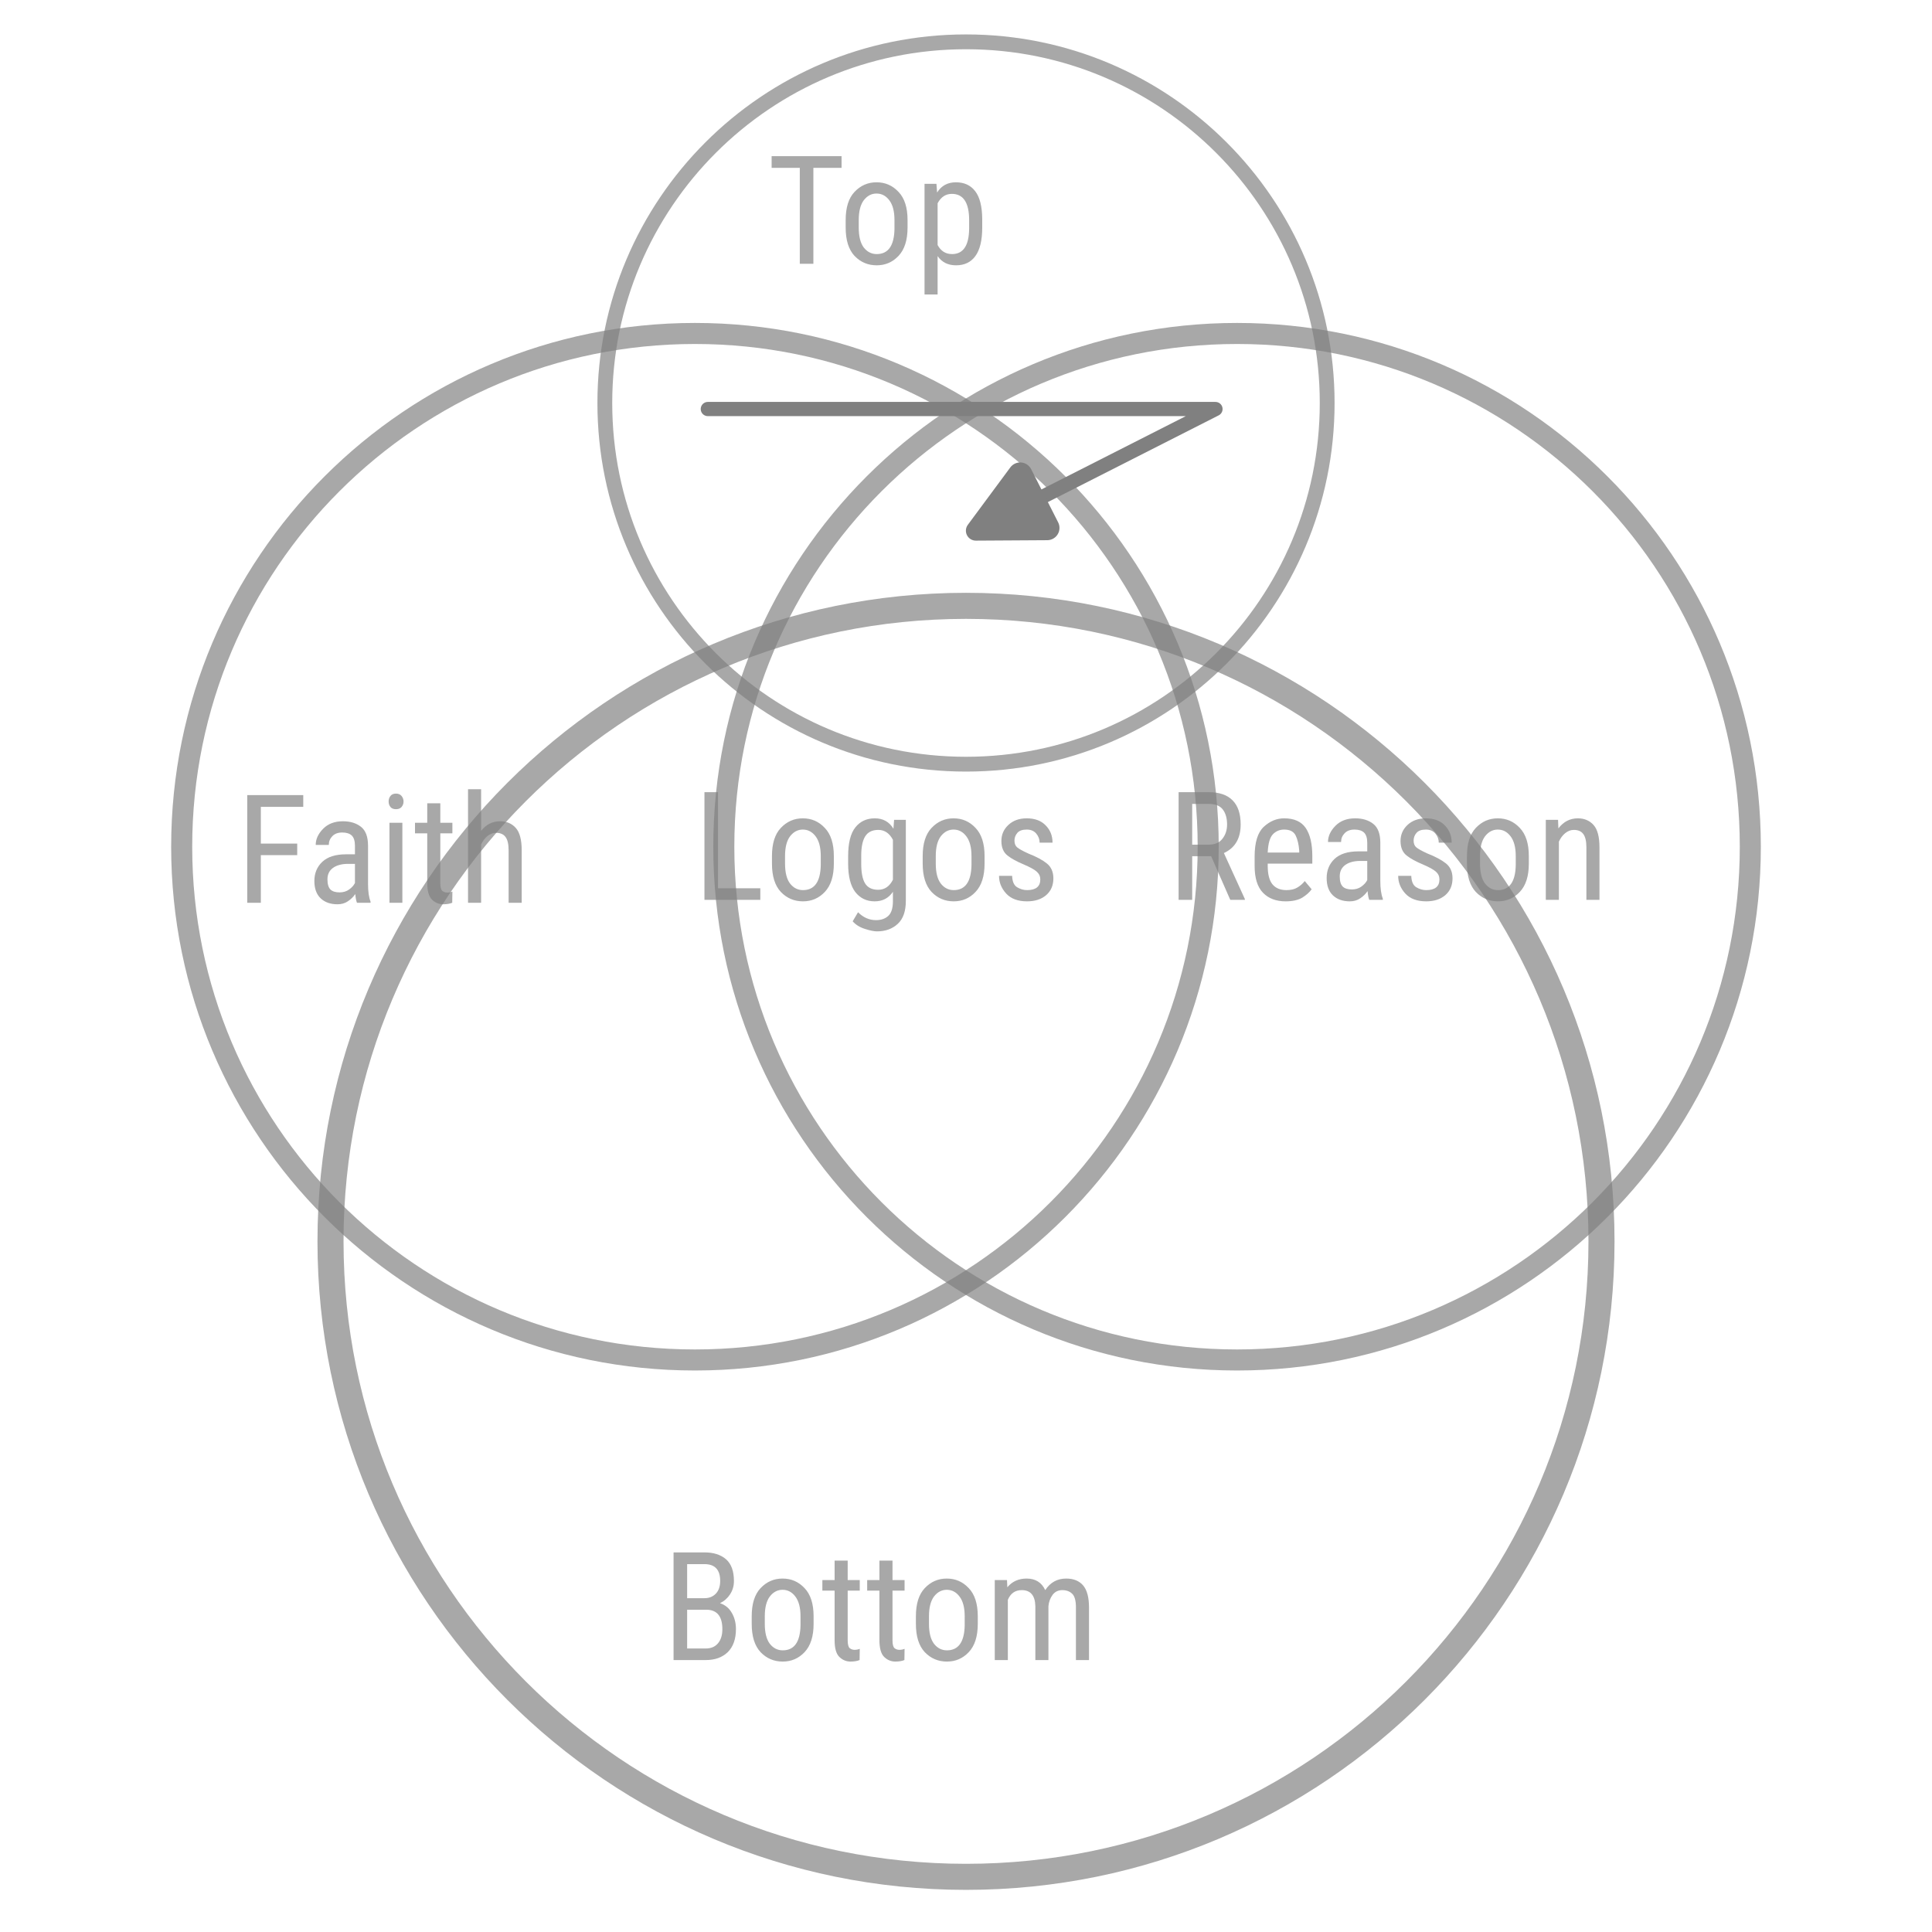
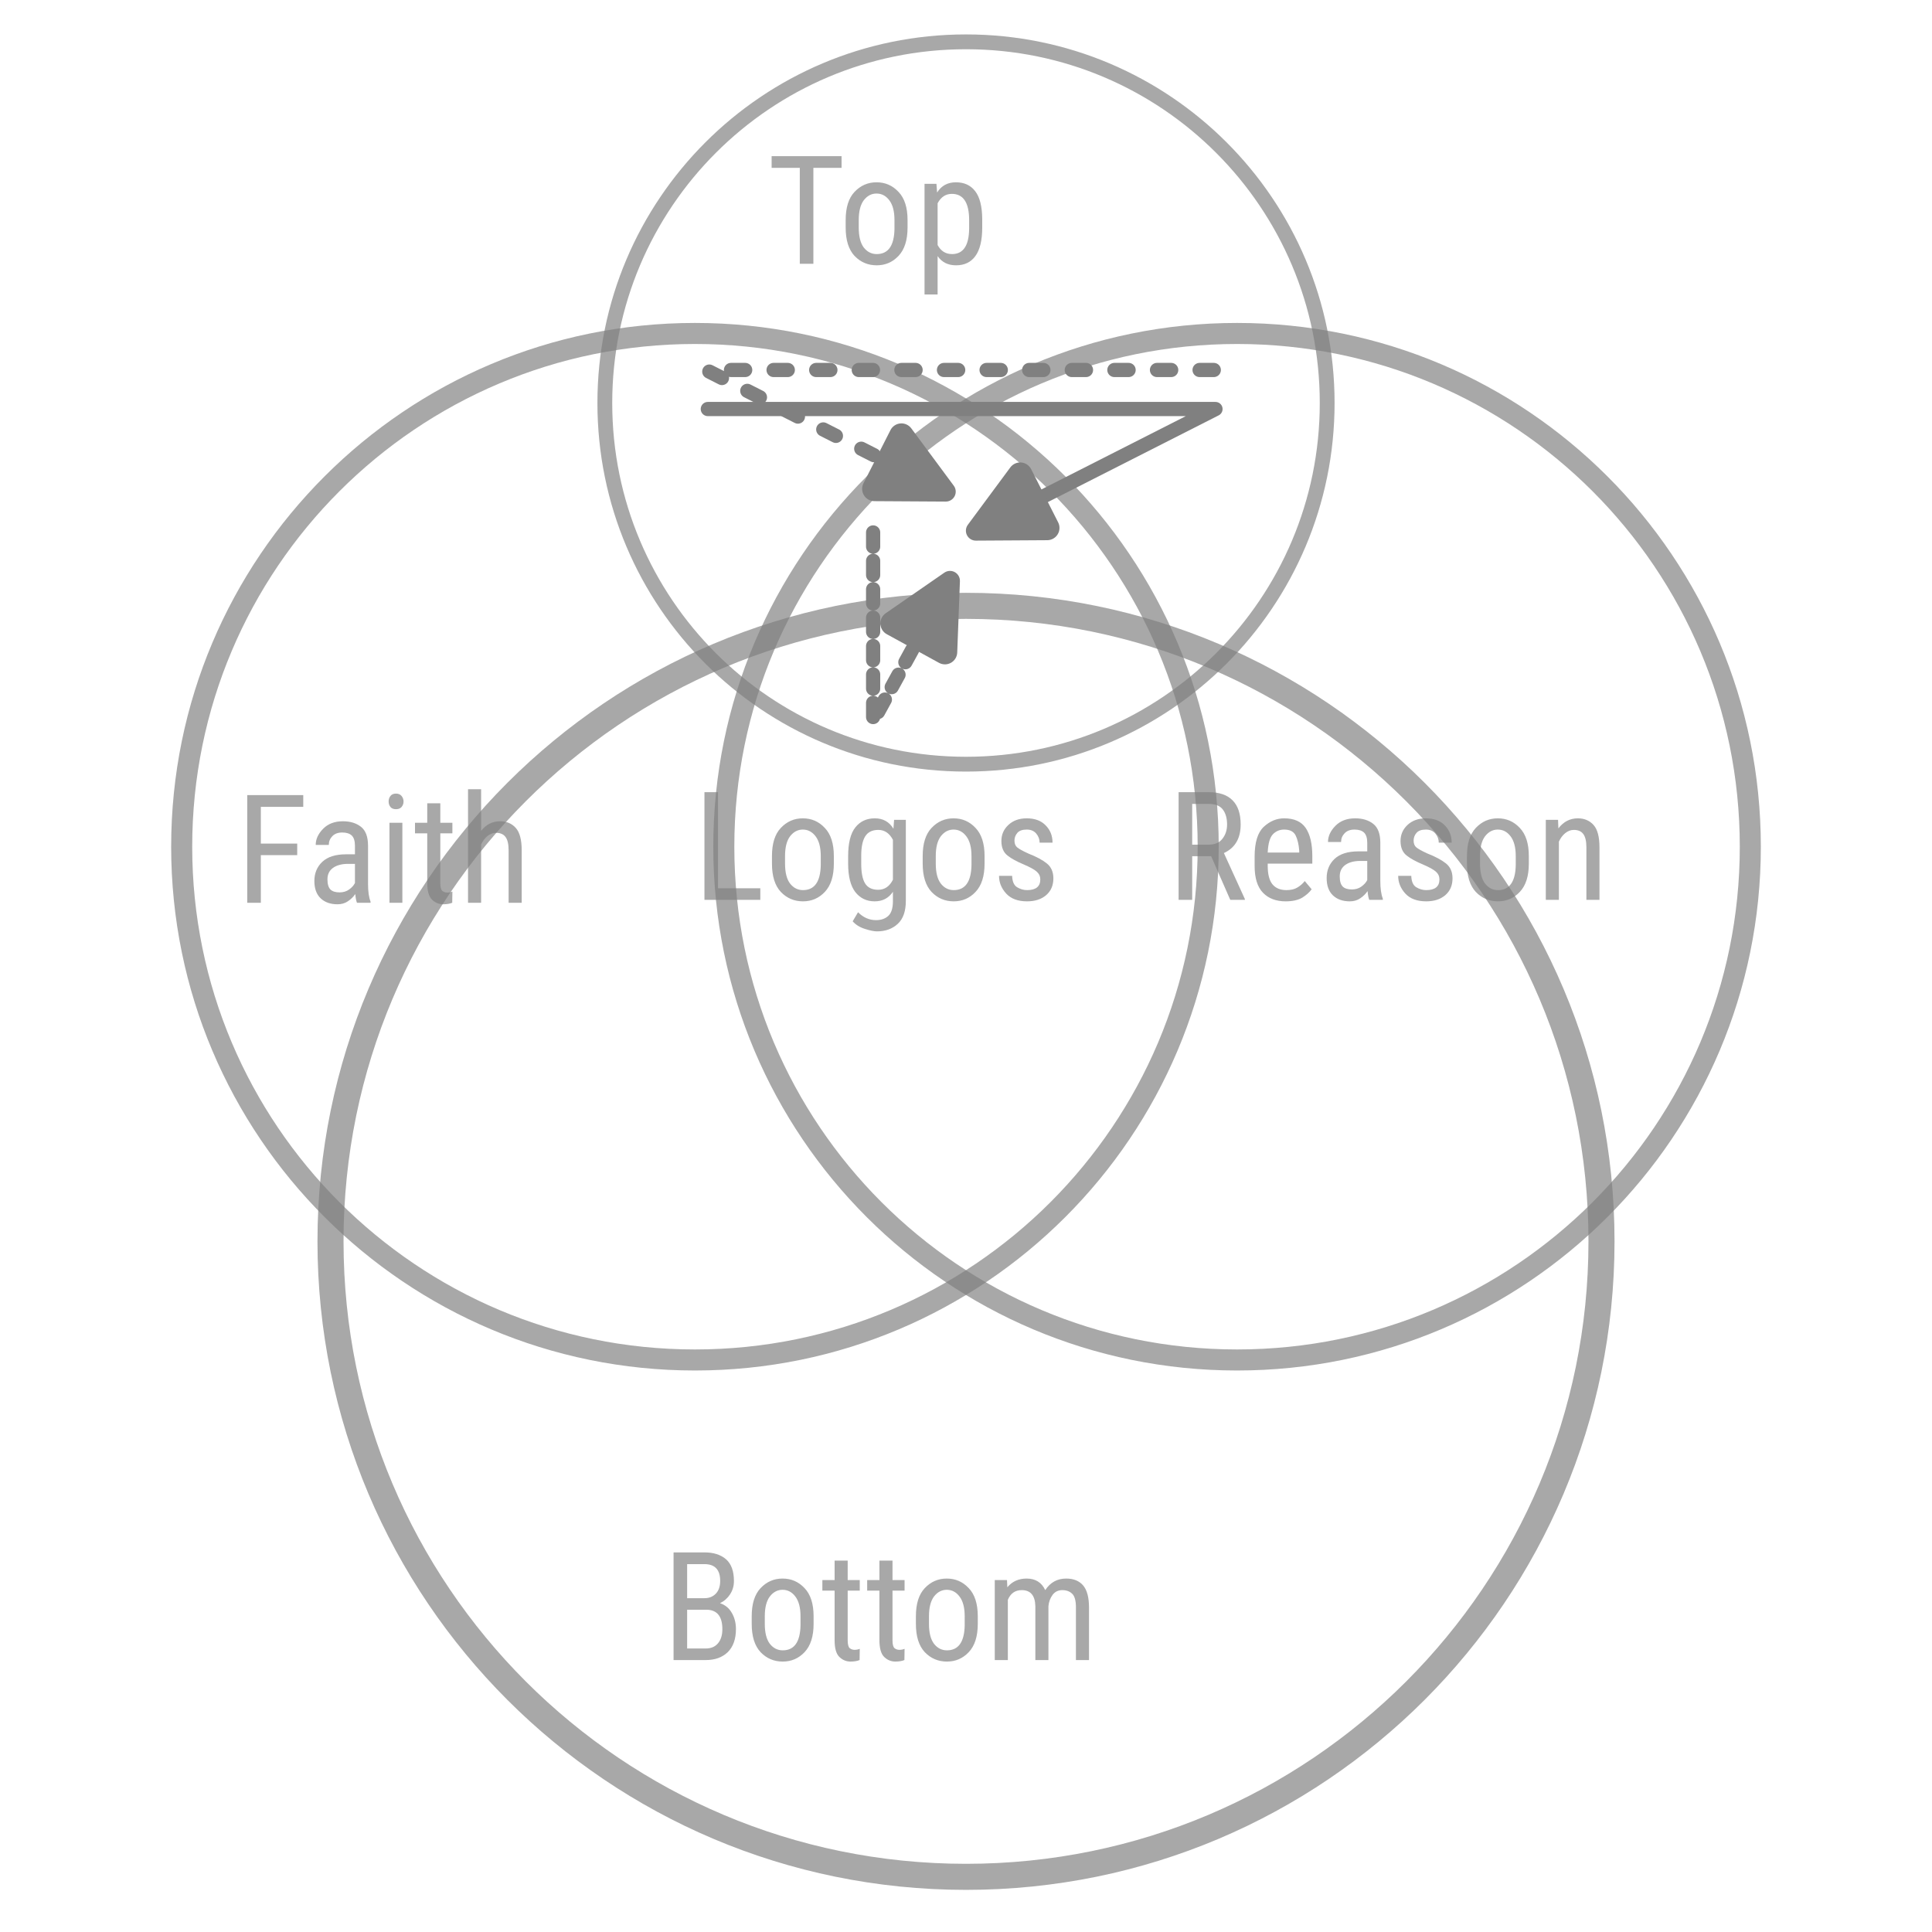
<svg xmlns="http://www.w3.org/2000/svg" width="180mm" height="180mm" viewBox="0 0 180 180" version="1.1" id="svg5">
  <defs id="defs2">
    <marker style="overflow:visible" id="RoundedArrow" refX="0" refY="0" orient="auto-start-reverse" markerWidth="6.135" markerHeight="5.93" viewBox="0 0 6.135 5.93" preserveAspectRatio="xMidYMid">
      <path transform="scale(0.7)" d="m -0.211,-4.106 6.422,3.211 a 1,1 90 0 1 0,1.789 L -0.211,4.106 A 1.236,1.236 31.717 0 1 -2,3 v -6 a 1.236,1.236 148.283 0 1 1.789,-1.106 z" style="fill:context-stroke;fill-rule:evenodd;stroke:none" id="path1367" />
+     </marker>
+     <marker style="overflow:visible" id="RoundedArrow-2" refX="0" refY="0" orient="auto-start-reverse" markerWidth="6.135" markerHeight="5.93" viewBox="0 0 6.135 5.93" preserveAspectRatio="xMidYMid">
+       <path transform="scale(0.7)" d="m -0.211,-4.106 6.422,3.211 a 1,1 90 0 1 0,1.789 L -0.211,4.106 A 1.236,1.236 31.717 0 1 -2,3 v -6 a 1.236,1.236 148.283 0 1 1.789,-1.106 z" style="fill:context-stroke;fill-rule:evenodd;stroke:none" id="path1367-7" />
+     </marker>
+     <marker style="overflow:visible" id="RoundedArrow-9" refX="0" refY="0" orient="auto-start-reverse" markerWidth="6.135" markerHeight="5.93" viewBox="0 0 6.135 5.93" preserveAspectRatio="xMidYMid">
+       <path transform="scale(0.7)" d="m -0.211,-4.106 6.422,3.211 a 1,1 90 0 1 0,1.789 L -0.211,4.106 A 1.236,1.236 31.717 0 1 -2,3 v -6 a 1.236,1.236 148.283 0 1 1.789,-1.106 z" style="fill:context-stroke;fill-rule:evenodd;stroke:none" id="path1367-8" />
    </marker>
  </defs>
  <g id="layer1">
    <circle style="opacity:0.68;fill:none;stroke:#808080;stroke-width:1.961;stroke-linecap:round;stroke-linejoin:round" id="path480-1" cx="64.746" cy="78.887" r="47.819" />
    <circle style="opacity:0.68;fill:none;stroke:#808080;stroke-width:1.38;stroke-linecap:round;stroke-linejoin:round" id="path480-1-7" cx="90" cy="37.547" r="33.65" />
    <circle style="opacity:0.68;fill:none;stroke:#808080;stroke-width:2.428;stroke-linecap:round;stroke-linejoin:round" id="path480-1-7-9" cx="90" cy="115.653" r="59.208" />
    <circle style="opacity:0.68;fill:none;stroke:#808080;stroke-width:1.961;stroke-linecap:round;stroke-linejoin:round" id="path480-4" cx="115.254" cy="78.887" r="47.819" />
    <text xml:space="preserve" style="font-style:normal;font-variant:normal;font-weight:normal;font-stretch:normal;font-size:14.111px;font-family:'Roboto Condensed';-inkscape-font-specification:'Roboto Condensed, ';text-align:center;text-anchor:middle;opacity:0.68;fill:#808080;stroke:#808080;stroke-width:0;stroke-linecap:round;stroke-linejoin:round;stroke-dasharray:none" x="43.822" y="84.11" id="text1227">
      <tspan id="tspan1225" style="font-size:14.111px;stroke-width:0" x="43.822" y="84.11">Faith</tspan>
    </text>
    <text xml:space="preserve" style="font-style:normal;font-variant:normal;font-weight:normal;font-stretch:normal;font-size:14.111px;font-family:'Roboto Condensed';-inkscape-font-specification:'Roboto Condensed, ';text-align:center;text-anchor:middle;opacity:0.68;fill:#808080;stroke:#808080;stroke-width:0;stroke-linecap:round;stroke-linejoin:round;stroke-dasharray:none" x="89.787" y="83.835" id="text1227-2">
      <tspan id="tspan1225-6" style="font-size:14.111px;stroke-width:0" x="89.787" y="83.835">Logos</tspan>
    </text>
    <text xml:space="preserve" style="font-style:normal;font-variant:normal;font-weight:normal;font-stretch:normal;font-size:14.111px;font-family:'Roboto Condensed';-inkscape-font-specification:'Roboto Condensed, ';text-align:center;text-anchor:middle;opacity:0.68;fill:#808080;stroke:#808080;stroke-width:0;stroke-linecap:round;stroke-linejoin:round;stroke-dasharray:none" x="89.917" y="24.577" id="text1227-2-8">
      <tspan id="tspan1225-6-1" style="font-size:14.111px;stroke-width:0" x="89.917" y="24.577">Top</tspan>
    </text>
    <text xml:space="preserve" style="font-style:normal;font-variant:normal;font-weight:normal;font-stretch:normal;font-size:14.111px;font-family:'Roboto Condensed';-inkscape-font-specification:'Roboto Condensed, ';text-align:center;text-anchor:middle;opacity:0.68;fill:#808080;stroke:#808080;stroke-width:0;stroke-linecap:round;stroke-linejoin:round;stroke-dasharray:none" x="90.124" y="154.664" id="text1227-2-8-9">
      <tspan id="tspan1225-6-1-3" style="font-size:14.111px;stroke-width:0" x="90.124" y="154.664">Bottom</tspan>
    </text>
    <text xml:space="preserve" style="font-style:normal;font-variant:normal;font-weight:normal;font-stretch:normal;font-size:14.111px;font-family:'Roboto Condensed';-inkscape-font-specification:'Roboto Condensed, ';text-align:center;text-anchor:middle;opacity:0.68;fill:#808080;stroke:#808080;stroke-width:0;stroke-linecap:round;stroke-linejoin:round;stroke-dasharray:none" x="137.419" y="83.835" id="text1281">
      <tspan id="tspan1279" style="font-size:14.111px;stroke-width:0" x="137.419" y="83.835">Reason</tspan>
    </text>
    <path style="fill:none;stroke:#808080;stroke-width:1.323;stroke-linecap:round;stroke-linejoin:round;stroke-dasharray:none;marker-end:url(#RoundedArrow)" d="M 65.946,38.108 H 113.243 L 95.676,47.027" id="path745" />
+     <path style="fill:none;stroke:#808080;stroke-width:1.323;stroke-linecap:round;stroke-linejoin:round;stroke-dasharray:1.323, 1.323;stroke-dashoffset:0;marker-end:url(#RoundedArrow-9)" d="m 81.347,49.606 v 17.568 l 4.595,-8.378" id="path745-6" />
+     <path style="fill:none;stroke:#808080;stroke-width:1.323;stroke-linecap:round;stroke-linejoin:round;stroke-dasharray:1.323, 2.646;stroke-dashoffset:0;marker-end:url(#RoundedArrow-2)" d="M 113.086,34.47 H 65.789 l 17.568,8.919" id="path745-3" />
  </g>
</svg>
